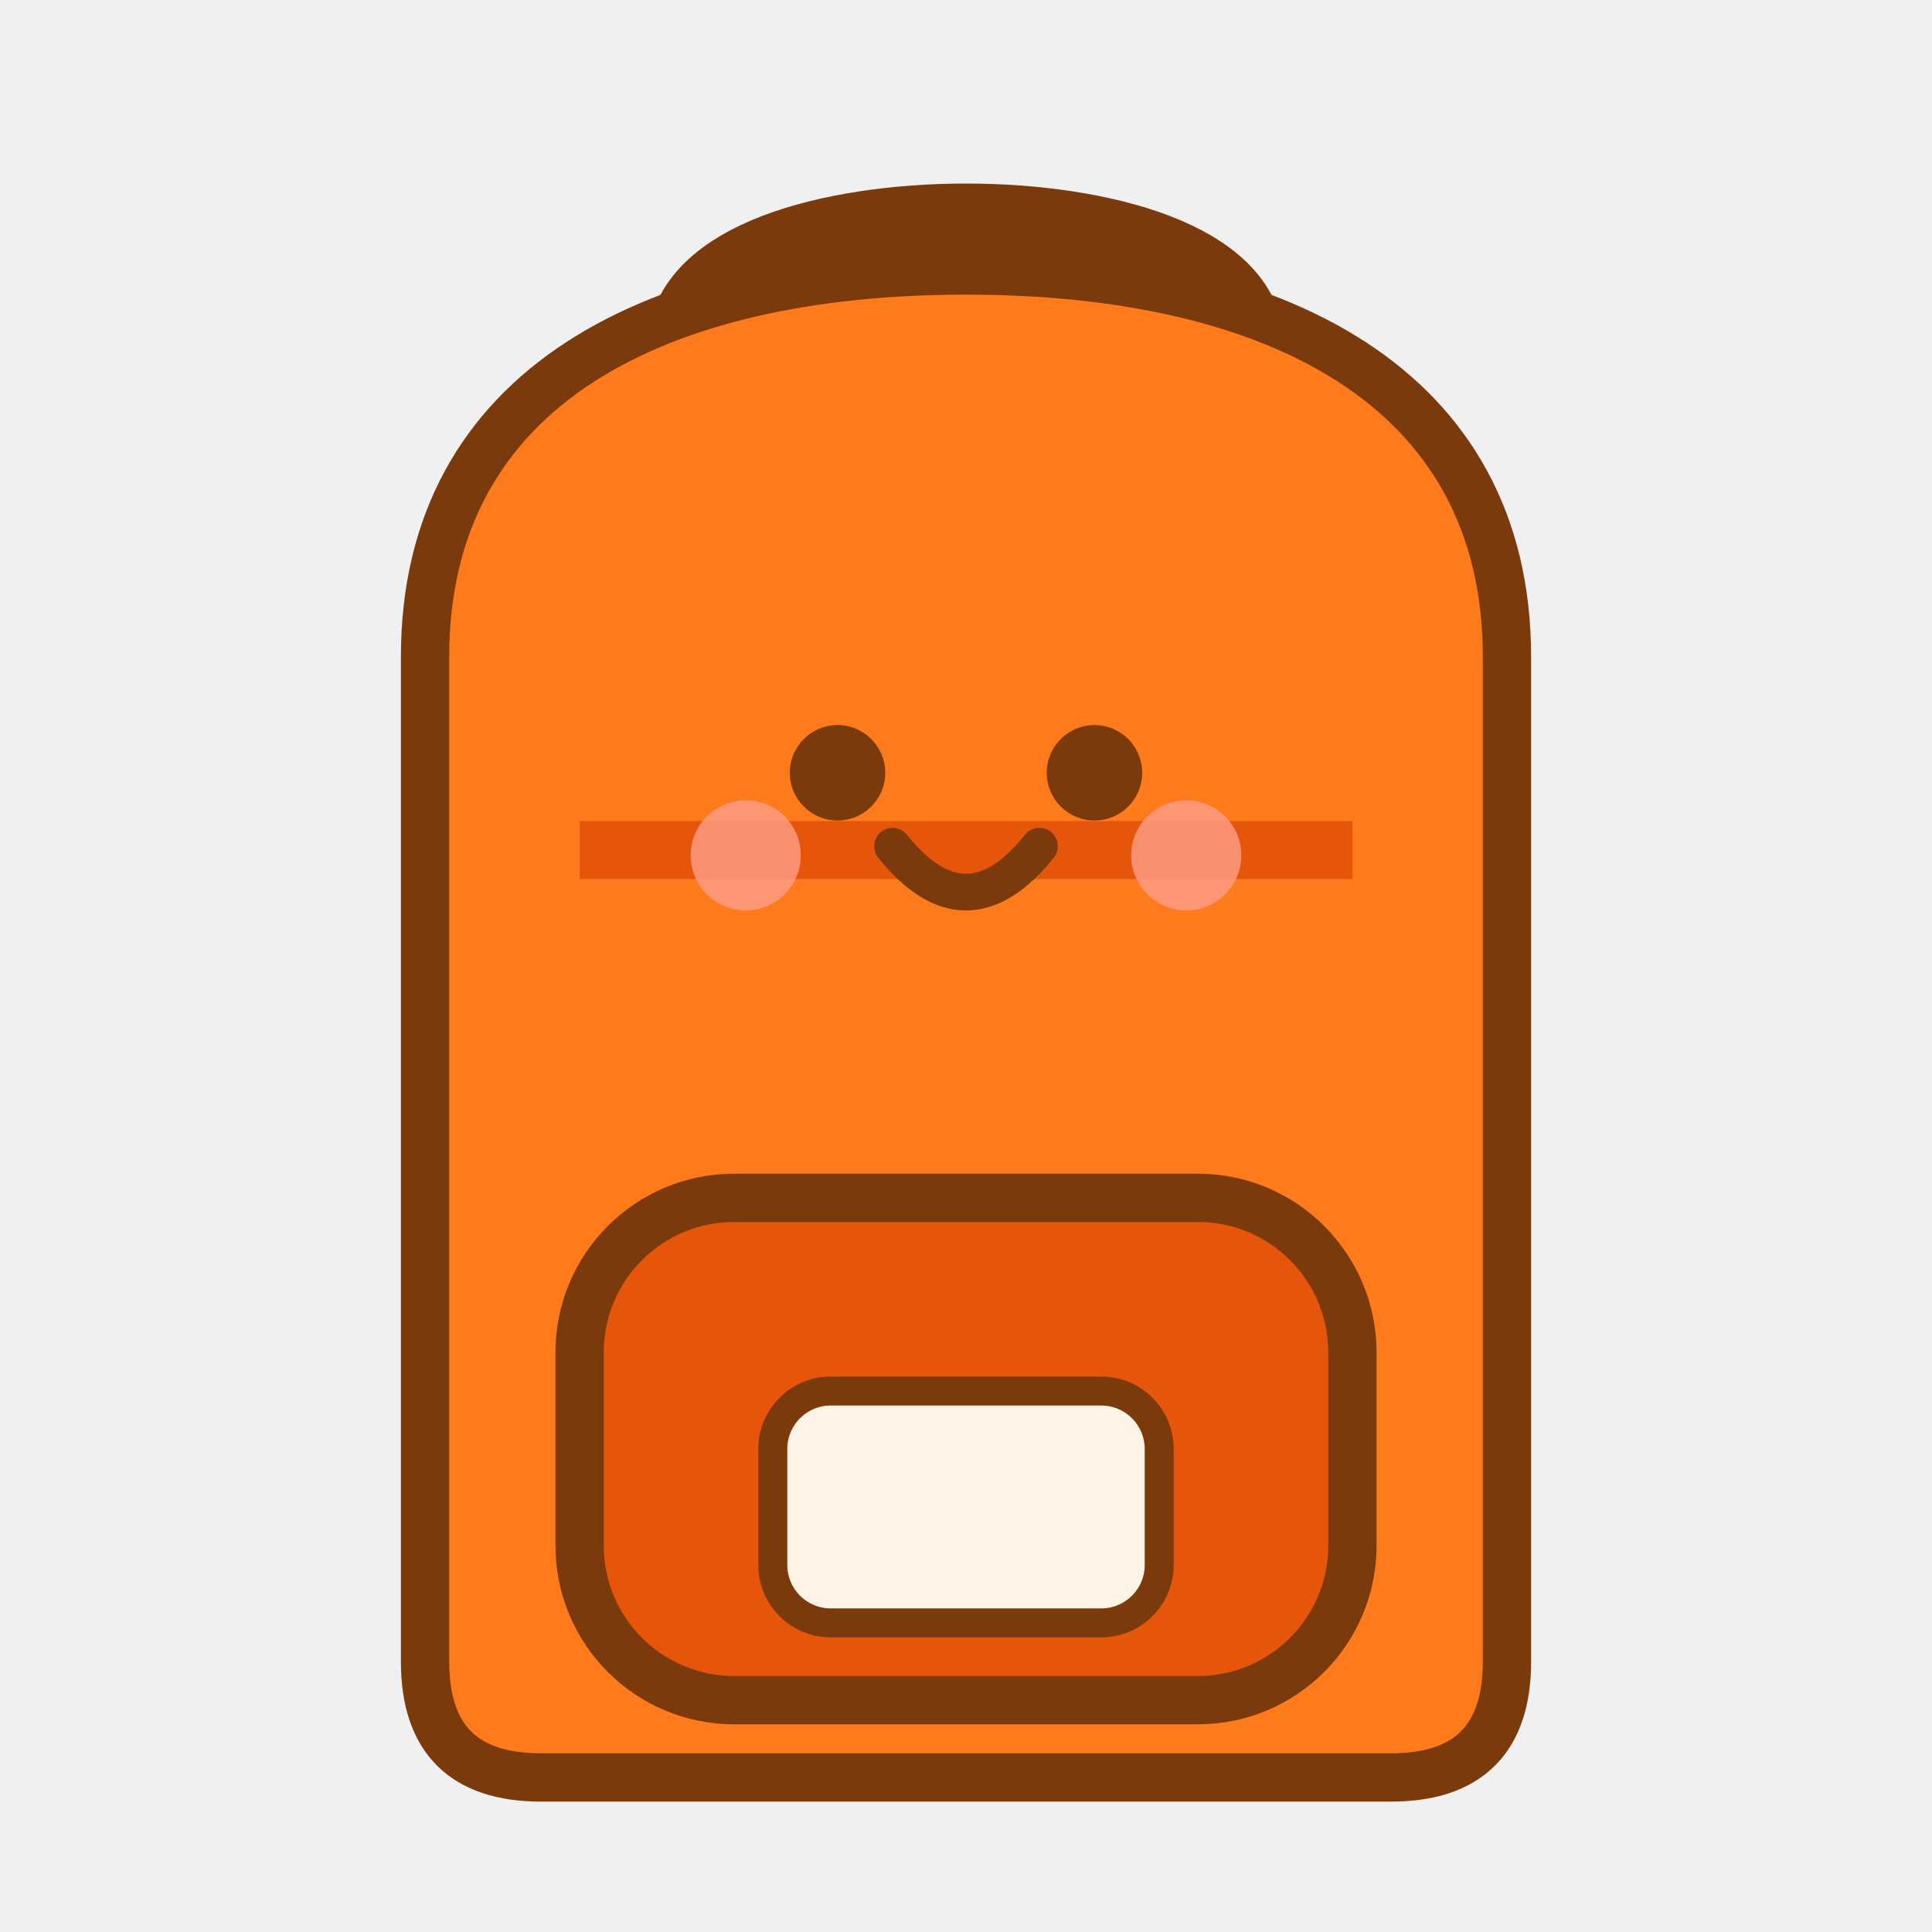
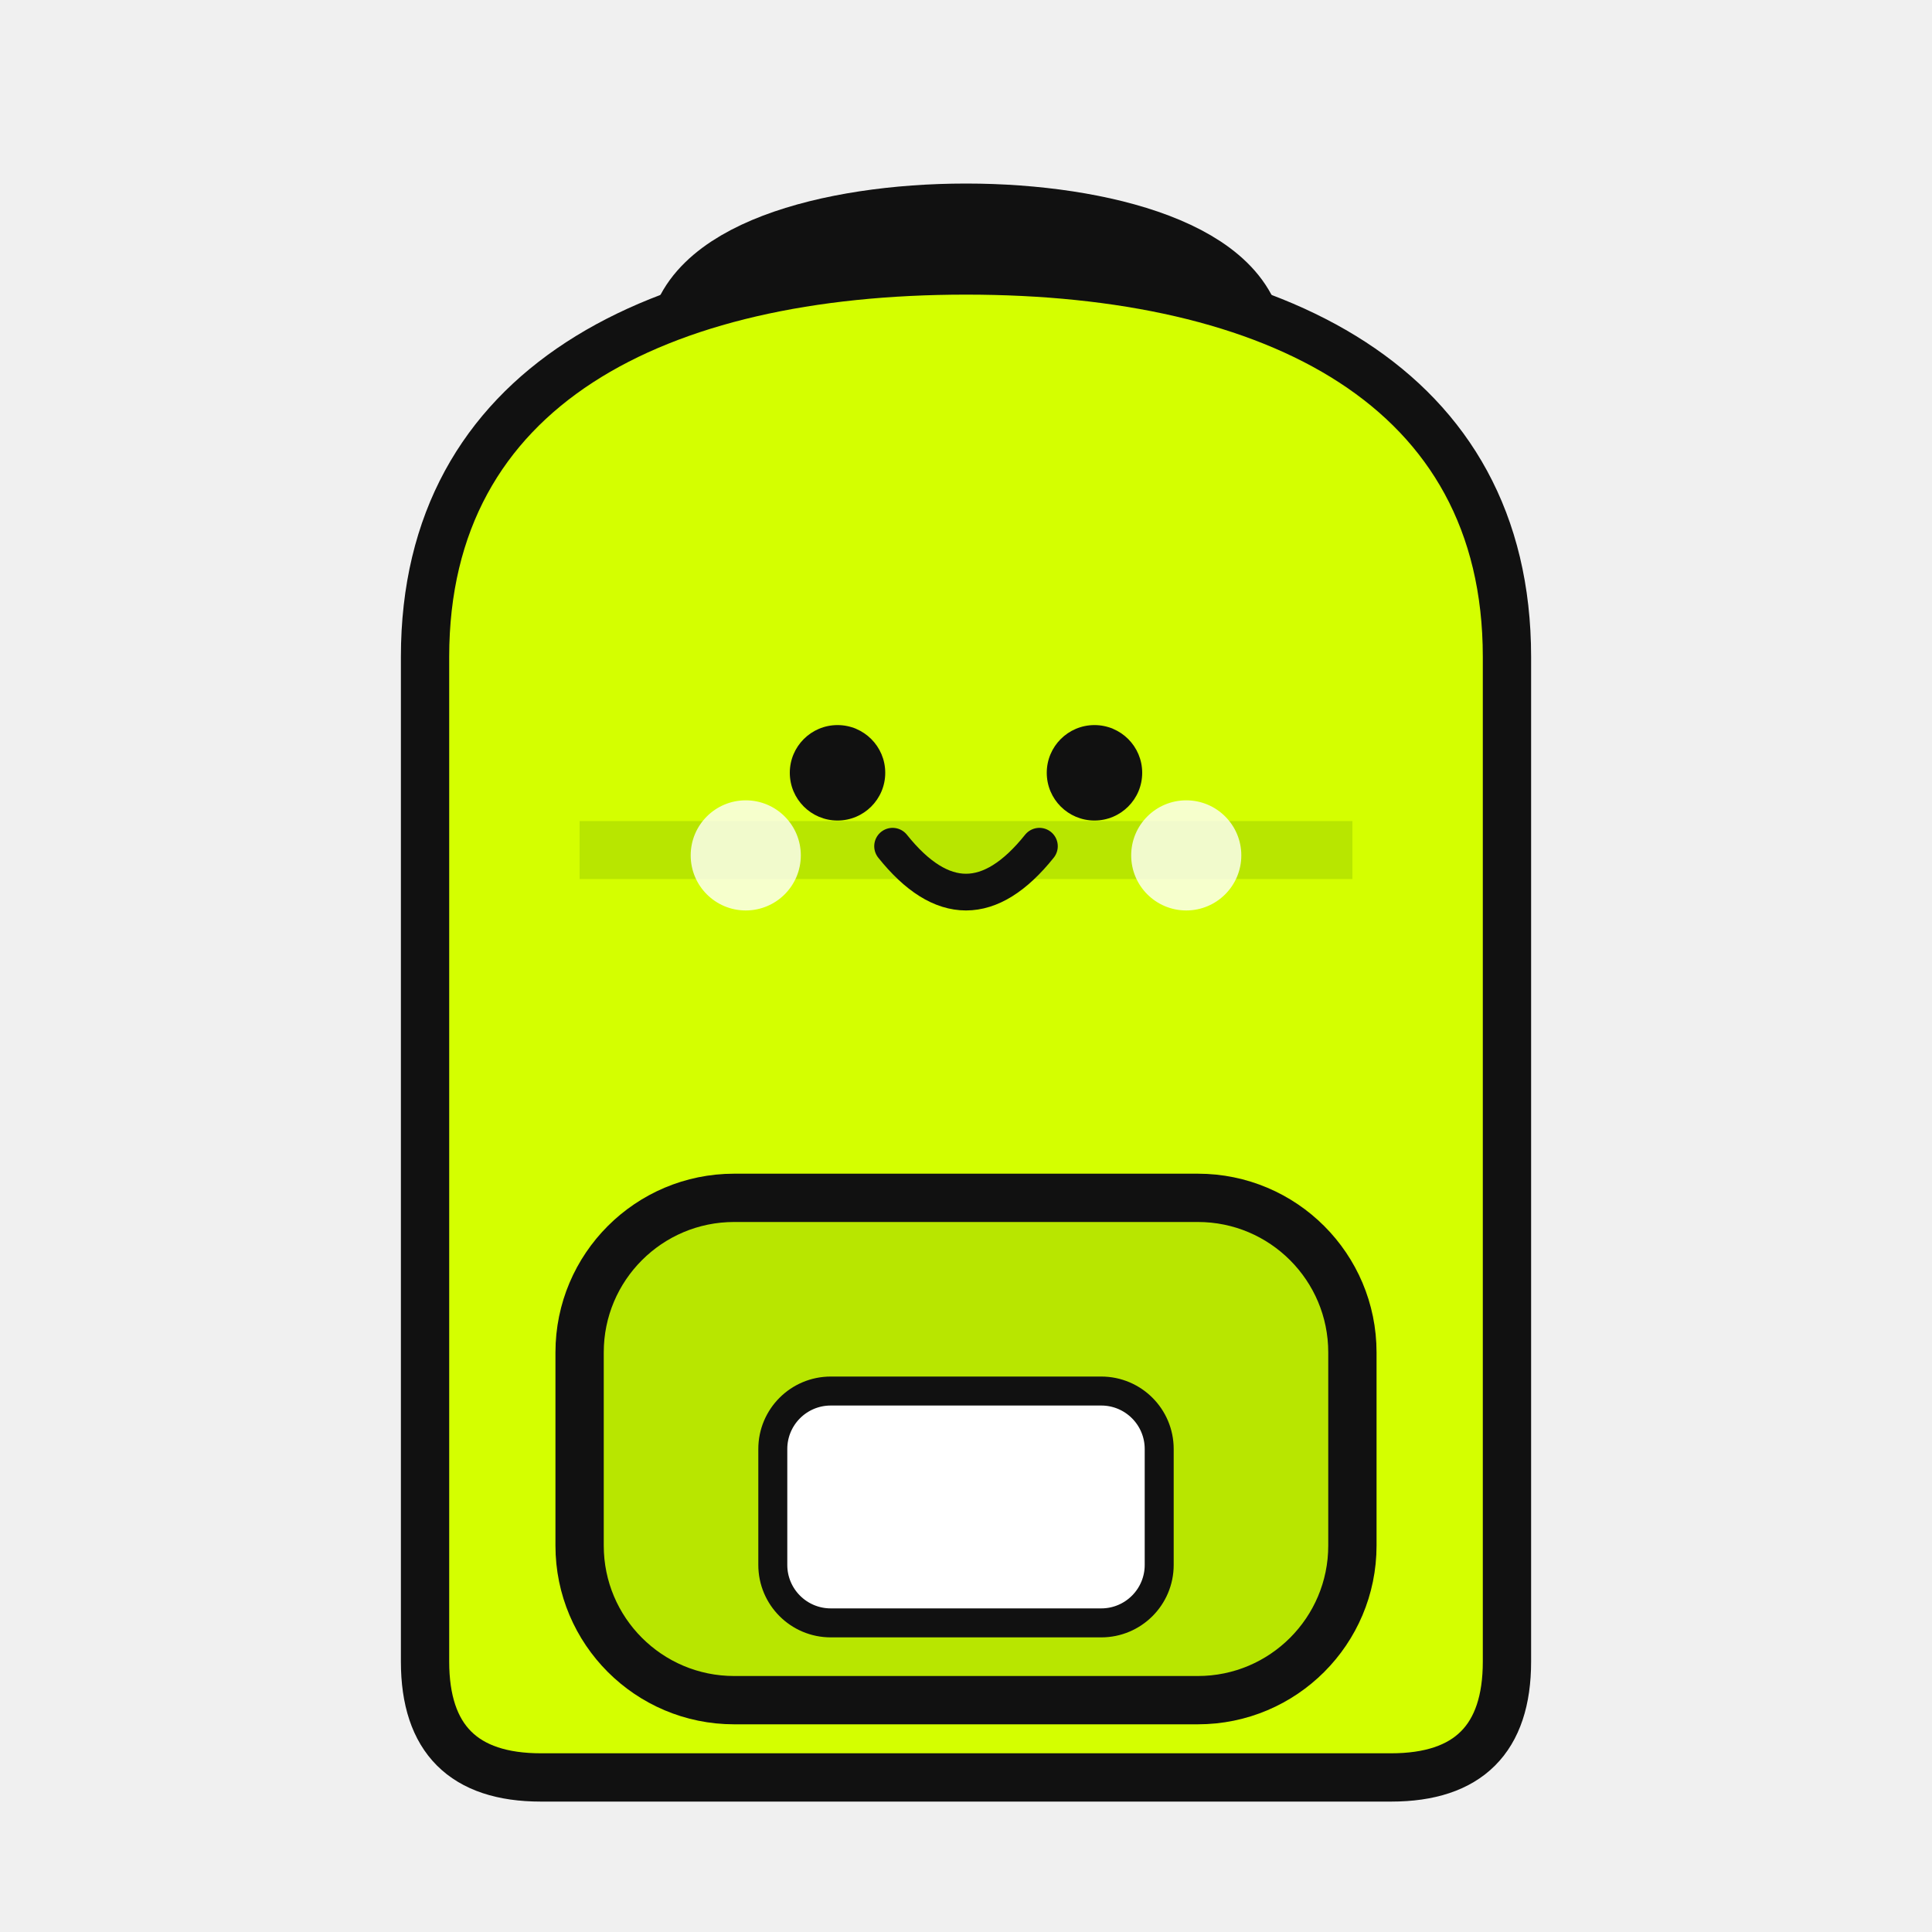
<svg xmlns="http://www.w3.org/2000/svg" viewBox="0 0 100 100">
-   <path d="M36 18c0-8 28-8 28 0" fill="none" stroke="#7A3A0C" stroke-width="5" stroke-linejoin="round" stroke-linecap="round" />
-   <path d="M22 34c0-14 12-20 28-20s28 6 28 20v52q0 6-6 6H28q-6 0-6-6z" fill="#FF7A1A" stroke="#7A3A0C" stroke-width="2.5" stroke-linejoin="round" stroke-linecap="round" />
-   <rect x="30" y="62" width="40" height="26" rx="8" fill="#E5560A" stroke="#7A3A0C" stroke-width="2.5" stroke-linejoin="round" stroke-linecap="round" />
-   <rect x="40" y="72" width="20" height="12" rx="3" fill="#FFF3E6" stroke="#7A3A0C" stroke-width="1.5" stroke-linejoin="round" stroke-linecap="round" />
-   <path d="M30 44h40" stroke="#E5560A" stroke-width="3" fill="none" />
+   <path d="M36 18c0-8 28-8 28 0" fill="none" stroke="#111111" stroke-width="5" stroke-linejoin="round" stroke-linecap="round" />
+   <path d="M22 34c0-14 12-20 28-20s28 6 28 20v52q0 6-6 6H28q-6 0-6-6z" fill="#D4FF00" stroke="#111111" stroke-width="2.5" stroke-linejoin="round" stroke-linecap="round" />
+   <rect x="30" y="62" width="40" height="26" rx="8" fill="#B8E600" stroke="#111111" stroke-width="2.5" stroke-linejoin="round" stroke-linecap="round" />
+   <rect x="40" y="72" width="20" height="12" rx="3" fill="#FFFFFF" stroke="#111111" stroke-width="1.5" stroke-linejoin="round" stroke-linecap="round" />
+   <path d="M30 44h40" stroke="#B8E600" stroke-width="3" fill="none" />
  <g transform="translate(50 40) scale(0.95)">
-     <circle cx="-7" cy="0" r="2.6" fill="#7A3A0C" />
-     <circle cx="7" cy="0" r="2.6" fill="#7A3A0C" />
-     <circle cx="-12" cy="4.5" r="3" fill="#FF9E8A" opacity=".8" />
-     <circle cx="12" cy="4.5" r="3" fill="#FF9E8A" opacity=".8" />
-     <path d="M-4 4 Q0 9 4 4" fill="none" stroke="#7A3A0C" stroke-width="2" stroke-linecap="round" />
+     <circle cx="-7" cy="0" r="2.6" fill="#111111" />
+     <circle cx="7" cy="0" r="2.6" fill="#111111" />
+     <circle cx="-12" cy="4.5" r="3" fill="#FFFFFF" opacity=".8" />
+     <circle cx="12" cy="4.5" r="3" fill="#FFFFFF" opacity=".8" />
+     <path d="M-4 4 Q0 9 4 4" fill="none" stroke="#111111" stroke-width="2" stroke-linecap="round" />
  </g>
</svg>
